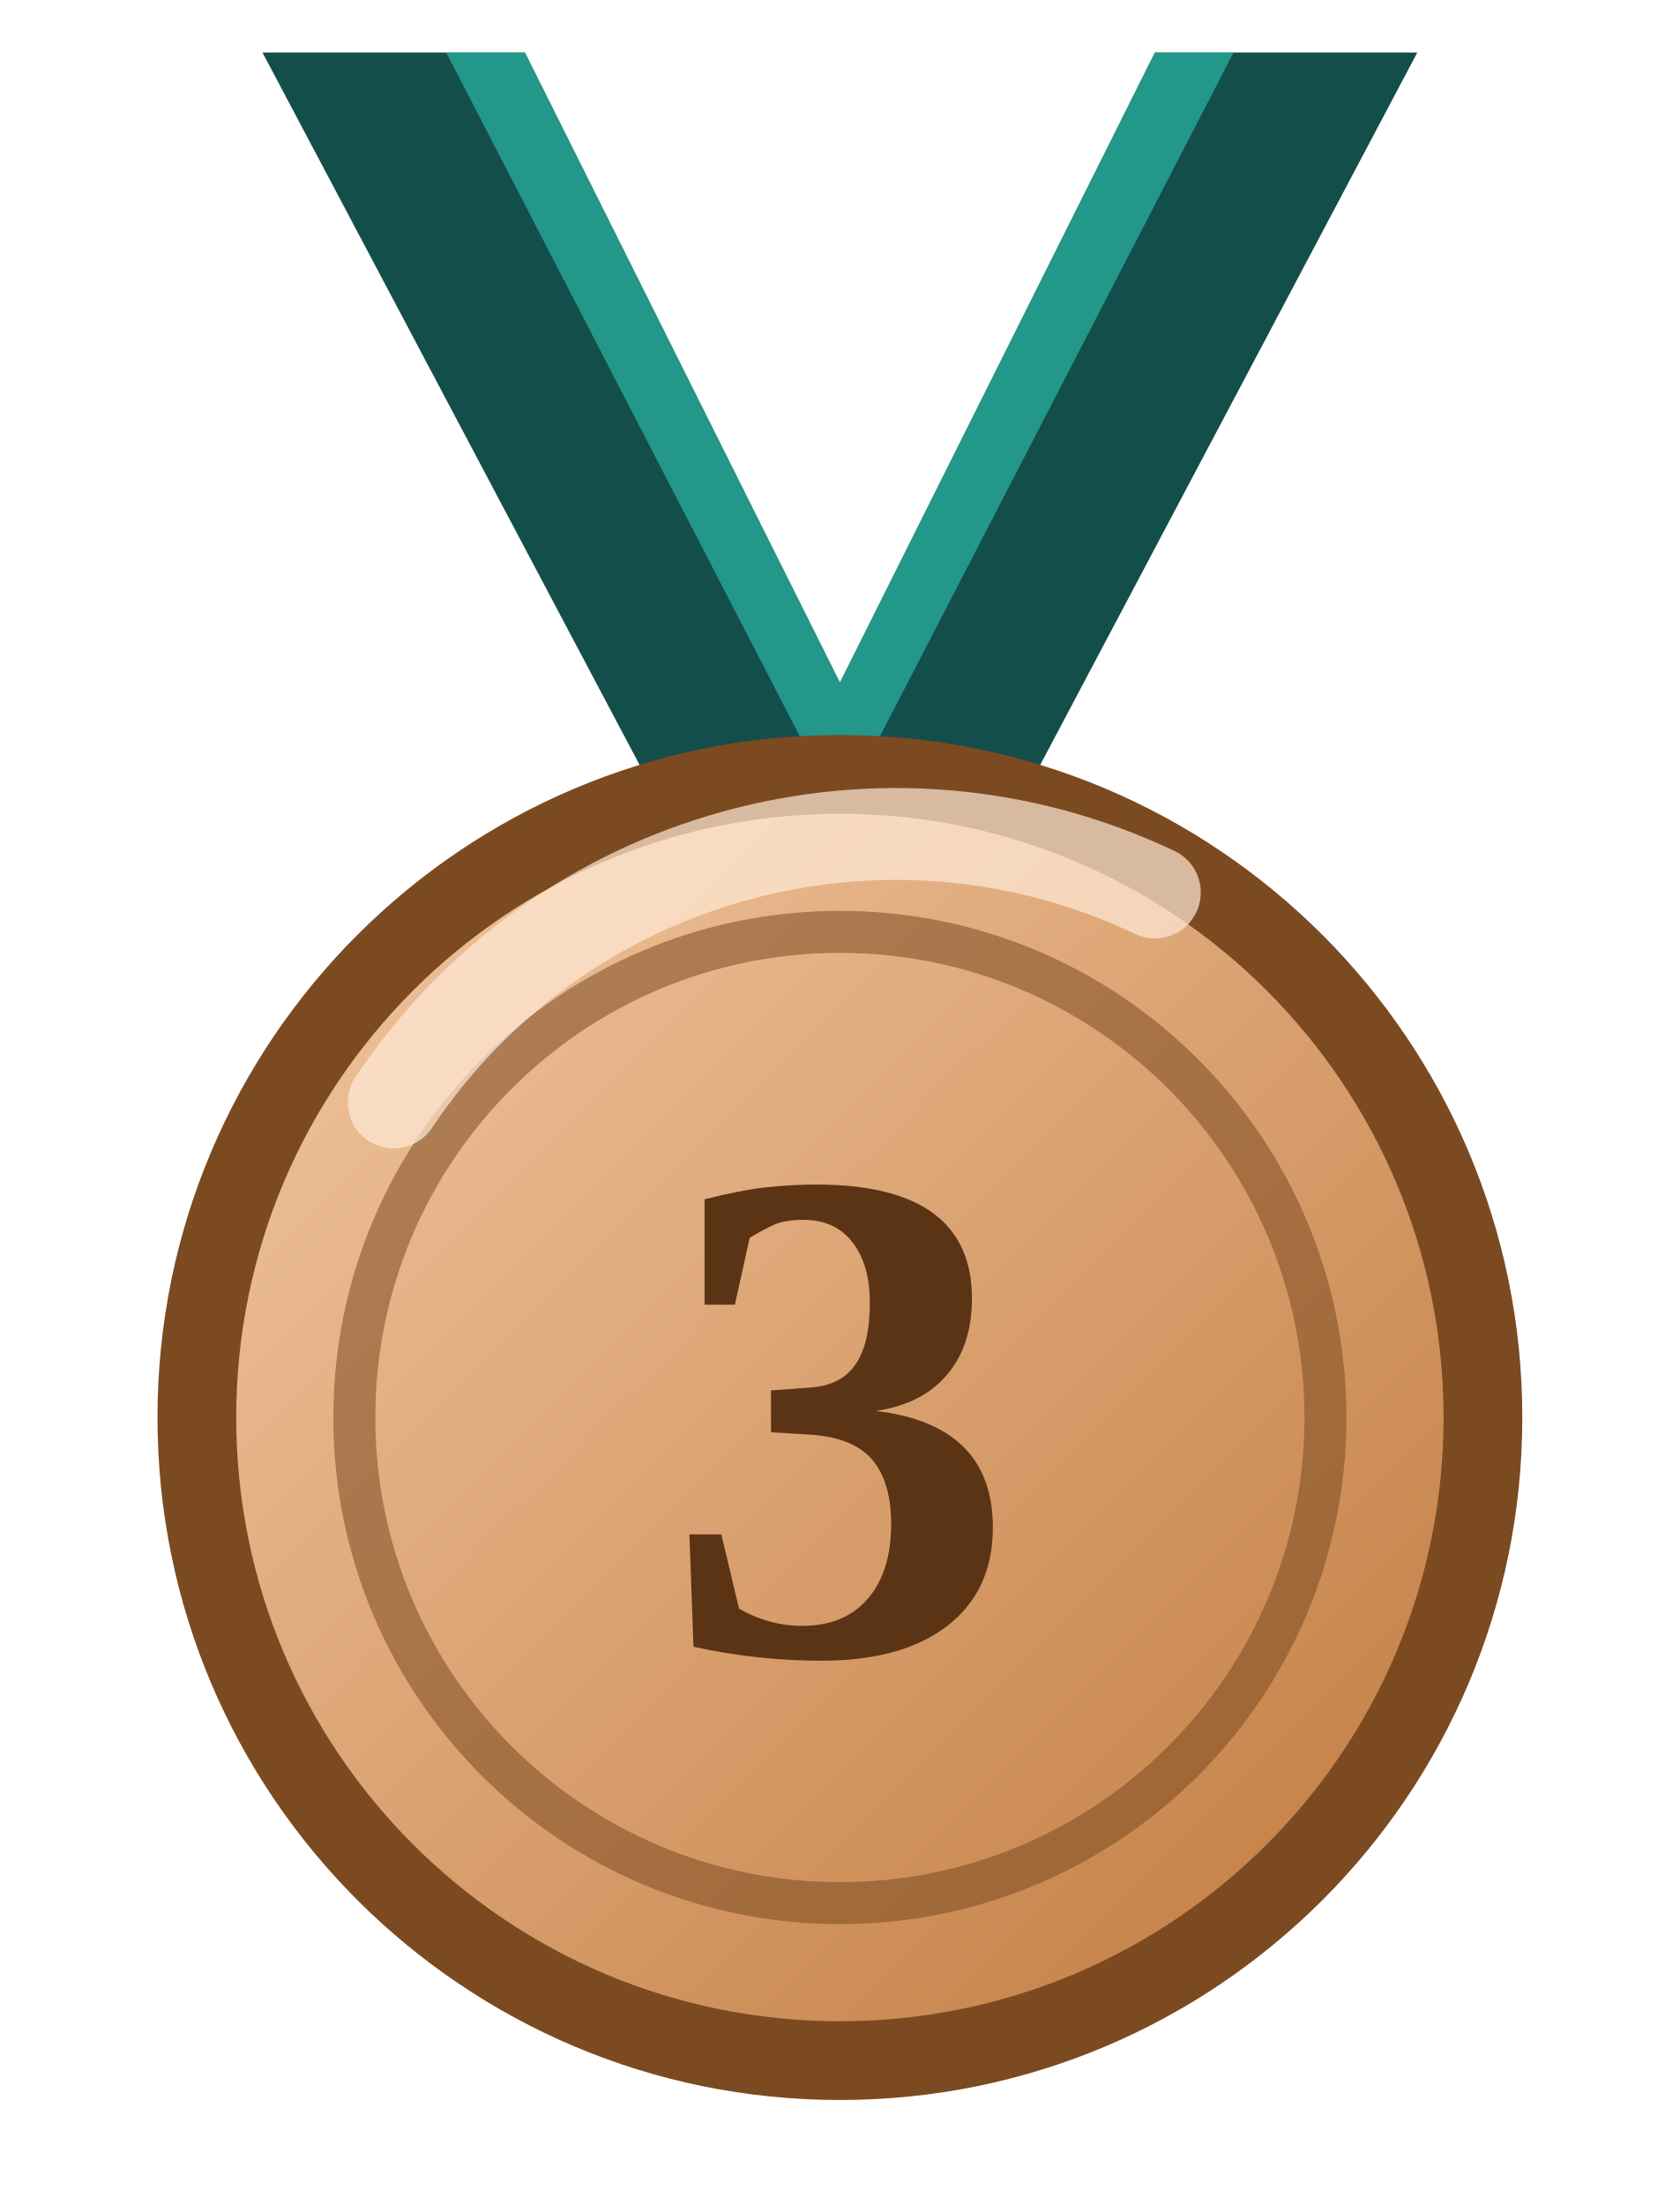
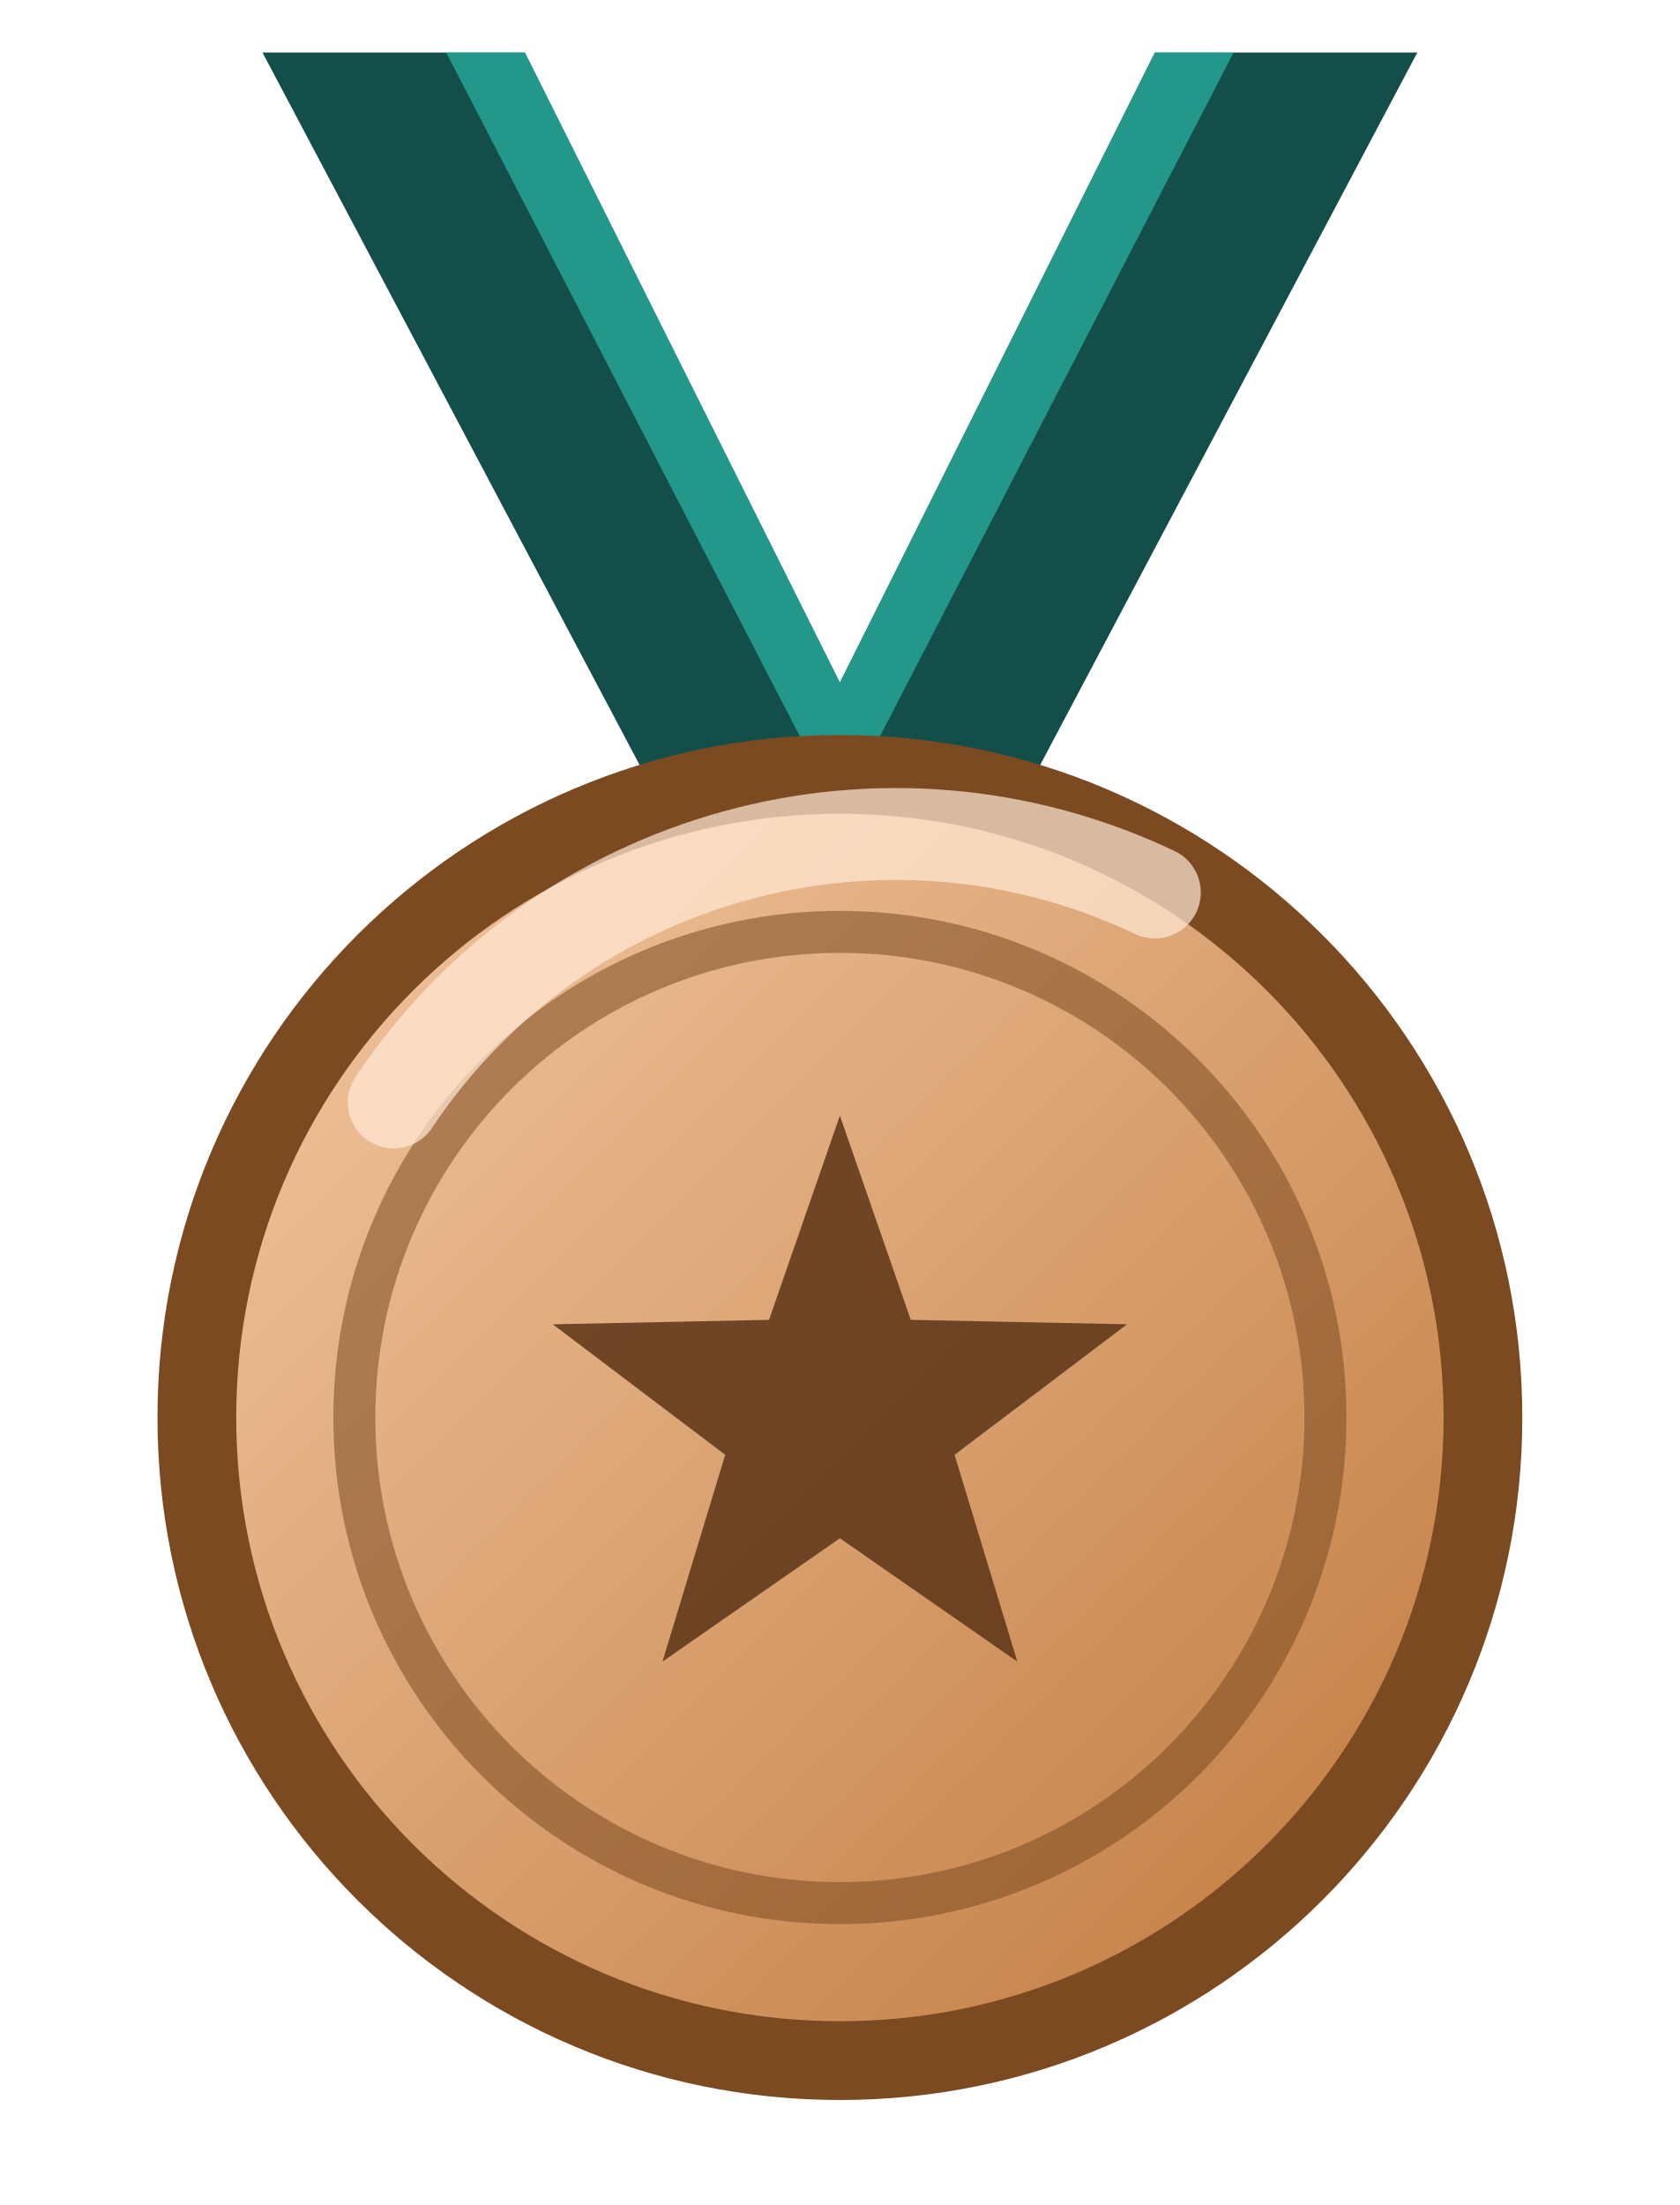
<svg xmlns="http://www.w3.org/2000/svg" viewBox="0 0 64 84" width="64" height="84" role="img" aria-labelledby="t">
  <defs>
    <linearGradient id="disc-bronze" x1="0" y1="0" x2="1" y2="1">
      <stop offset="0" stop-color="#f3c8a2" />
      <stop offset="1" stop-color="#c07a3e" />
    </linearGradient>
  </defs>
  <path d="M20 2 L32 26 L44 2 L54 2 L36 36 L28 36 L10 2 Z" fill="#134e4a" />
  <path d="M20 2 L32 26 L44 2 L47 2 L32 31 L17 2 Z" fill="#2dd4bf" opacity="0.55" />
  <circle cx="32" cy="54" r="26" fill="#7c4a21" />
  <circle cx="32" cy="54" r="23" fill="url(#disc-bronze)" />
  <circle cx="32" cy="54" r="18.5" fill="none" stroke="#7c4a21" stroke-width="1.6" opacity="0.55" />
  <path d="M15 42 A 23 23 0 0 1 44 34" fill="none" stroke="#ffe9d6" stroke-width="3.5" stroke-linecap="round" opacity="0.7" />
-   <text x="32" y="63" font-family="Georgia, 'Times New Roman', serif" font-size="27" font-weight="bold" fill="#5b3416" text-anchor="middle">3</text>
+   <polygon points="32.00,42.50 34.70,50.28 42.94,50.45 36.37,55.42 38.76,63.30 32.00,58.60 25.24,63.30 27.63,55.42 21.06,50.45 29.30,50.28" fill="#5b3416" opacity="0.85" />
</svg>
